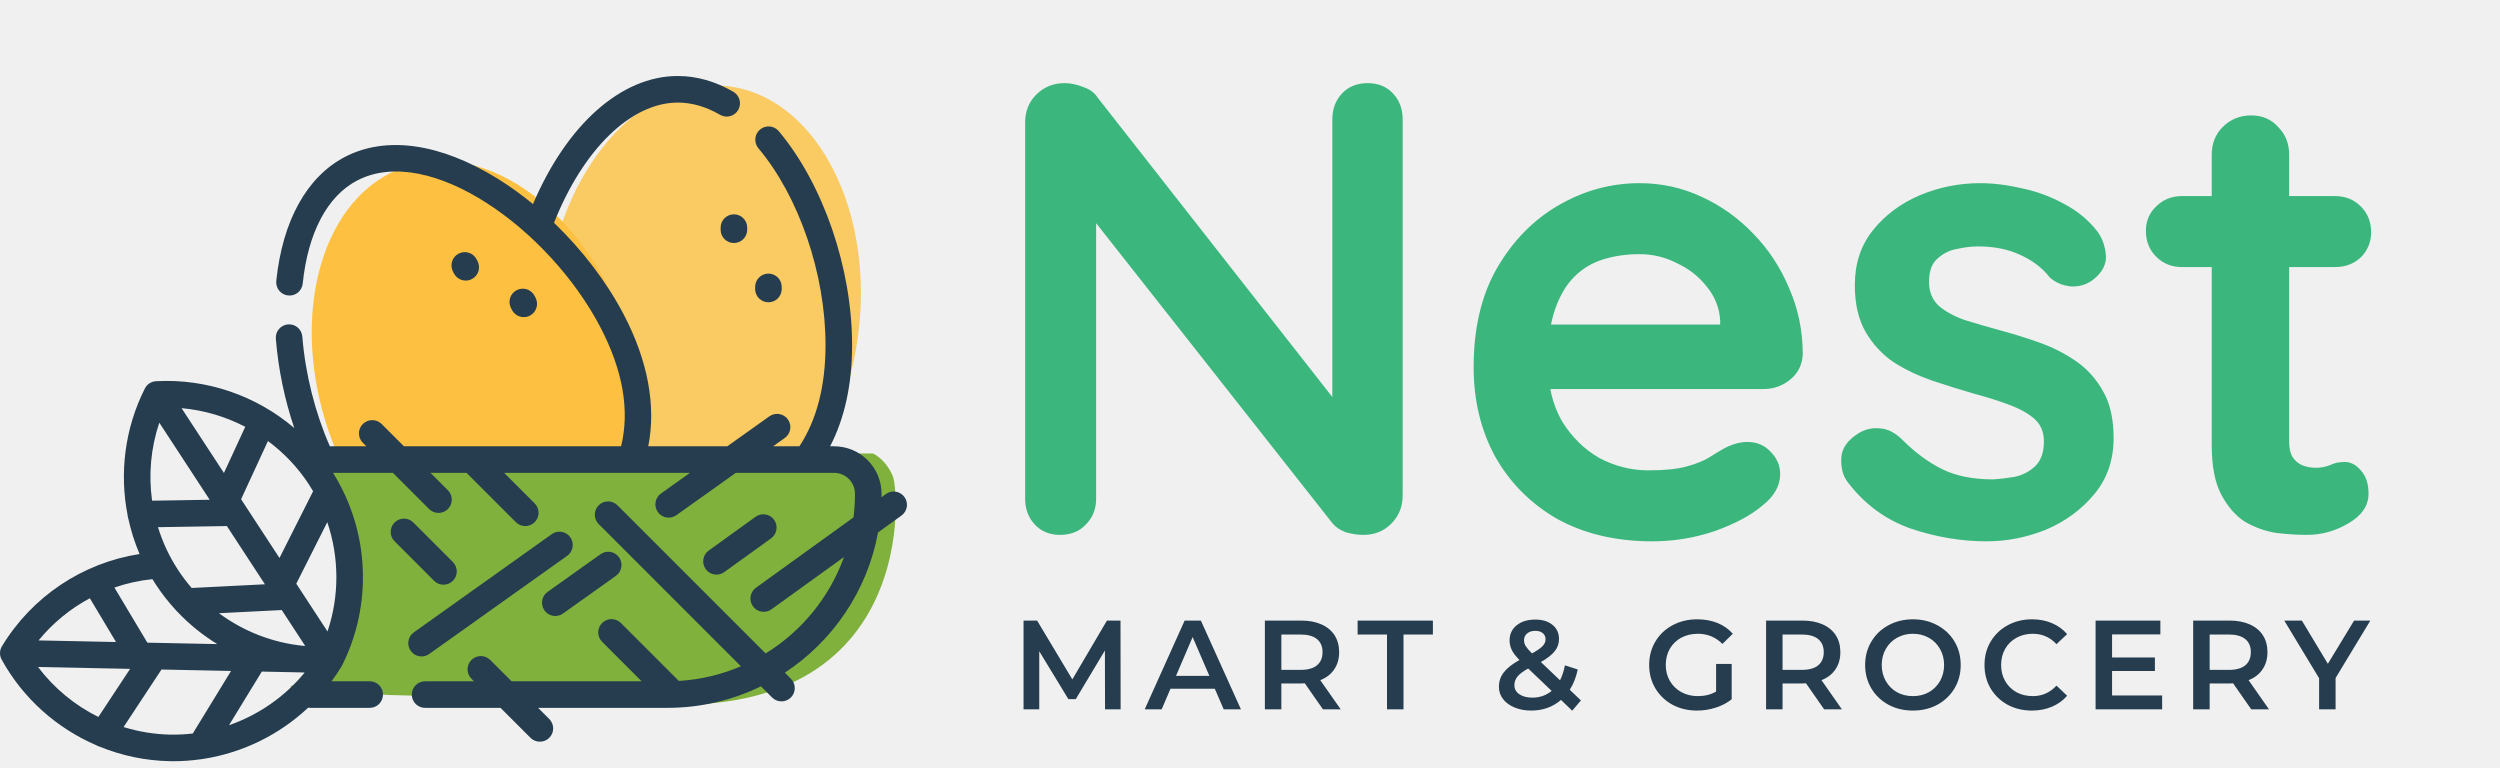
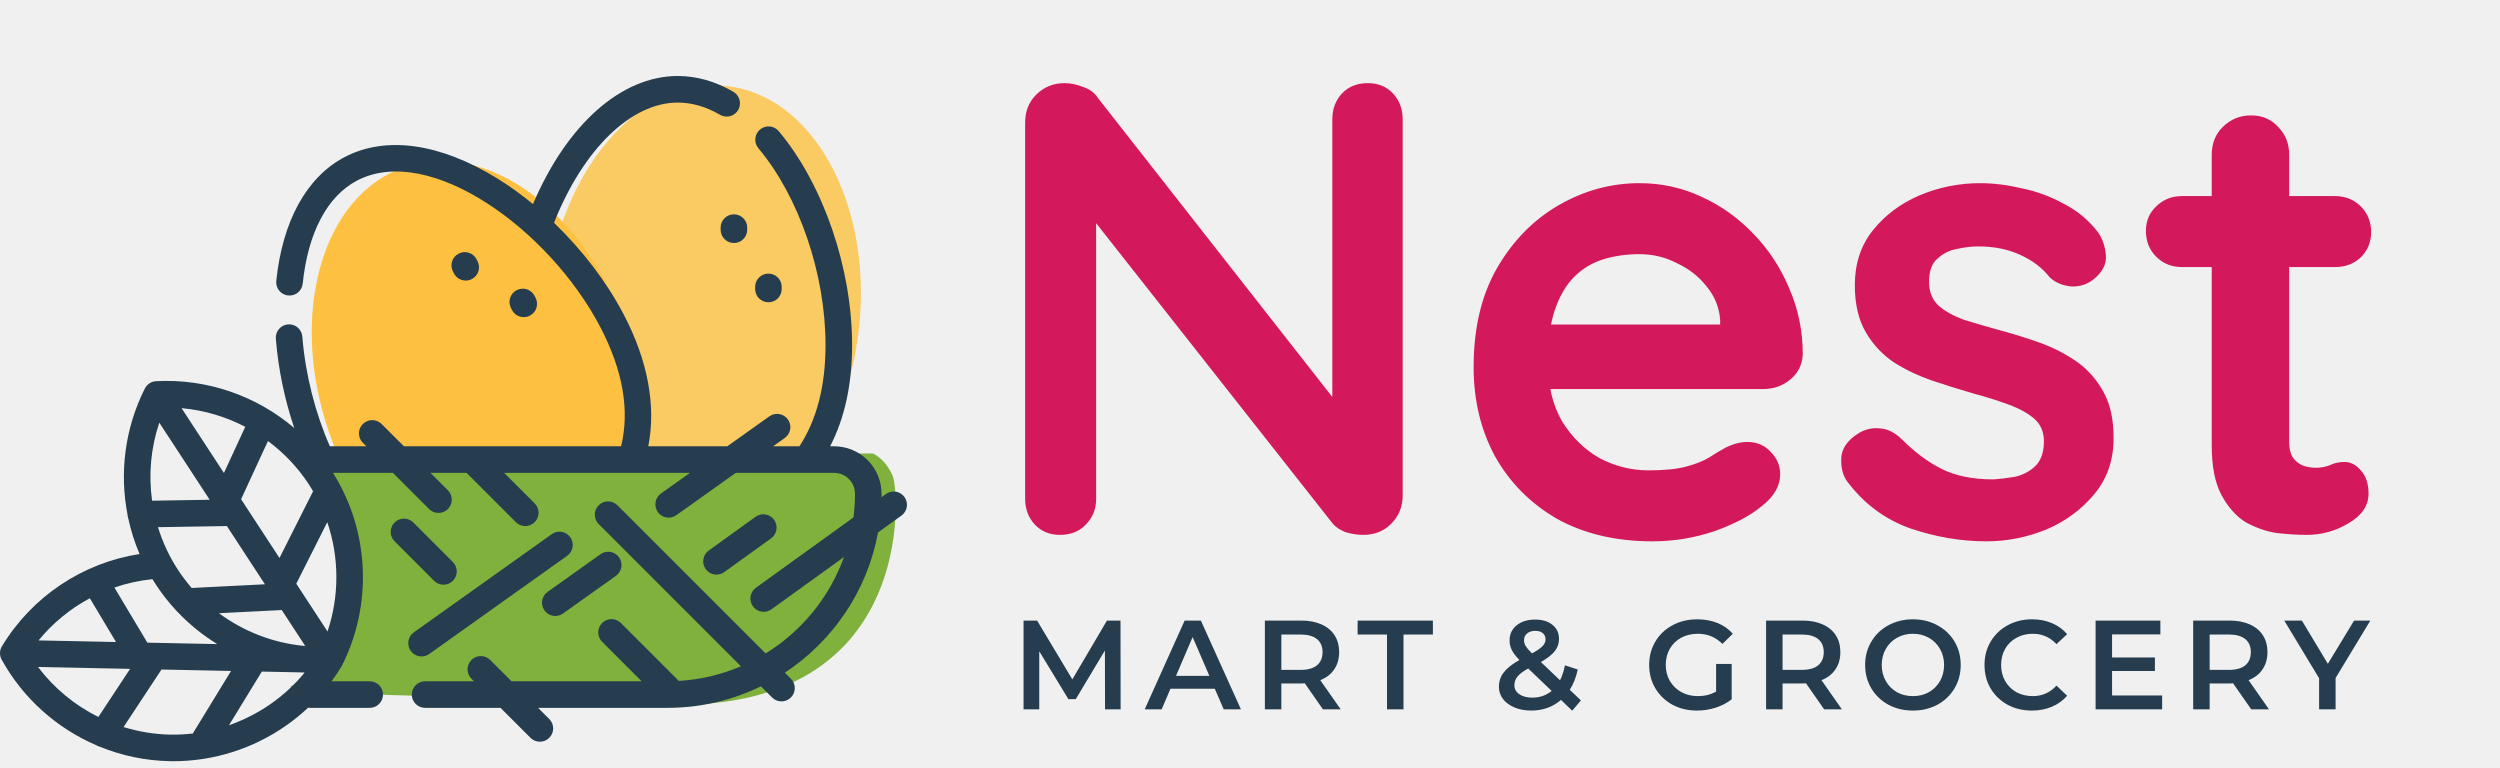
<svg xmlns="http://www.w3.org/2000/svg" width="215" height="66" viewBox="0 0 215 66" fill="none">
  <g clip-path="url(#clip0)">
    <ellipse opacity="0.8" cx="60.443" cy="26.667" rx="13.519" ry="19.377" transform="rotate(5.91321 60.4431 26.6666)" fill="#FDC040" />
    <ellipse cx="41.055" cy="32.706" rx="13.519" ry="19.377" transform="rotate(-18.8509 41.0546 32.7057)" fill="#FDC040" />
    <path d="M27 39H75.071C75.455 39.167 76.337 39.8 76.797 41C77.373 42.5 79 64.5 51.5 60C29.862 60 24.813 59.333 25.005 59C29 58 29.5 54 30 51C30.5 48 27 39 27 39Z" fill="#81B13D" />
    <path d="M63.117 18.432C62.486 18.432 61.974 18.944 61.974 19.575V19.757C61.974 20.389 62.486 20.9 63.117 20.9C63.748 20.9 64.26 20.389 64.26 19.757V19.575C64.26 18.944 63.748 18.432 63.117 18.432Z" fill="#253D4E" />
    <path d="M66.085 23.53C65.454 23.53 64.942 24.041 64.942 24.672V24.855C64.942 25.486 65.454 25.997 66.085 25.997C66.716 25.997 67.227 25.486 67.227 24.855V24.672C67.227 24.041 66.716 23.53 66.085 23.53Z" fill="#253D4E" />
    <path d="M41.067 22.457L40.982 22.295C40.69 21.735 40 21.518 39.441 21.811C38.881 22.103 38.665 22.793 38.957 23.352L39.041 23.514C39.245 23.905 39.643 24.128 40.055 24.128C40.233 24.128 40.414 24.087 40.583 23.998C41.142 23.706 41.359 23.016 41.067 22.457Z" fill="#253D4E" />
    <path d="M46.057 25.602L45.972 25.44C45.68 24.88 44.99 24.663 44.431 24.956C43.871 25.248 43.655 25.938 43.947 26.497L44.031 26.659C44.235 27.05 44.633 27.273 45.045 27.273C45.223 27.273 45.404 27.232 45.573 27.143C46.132 26.851 46.349 26.161 46.057 25.602Z" fill="#253D4E" />
    <path d="M38.947 48.334L35.549 44.935C35.103 44.489 34.379 44.489 33.933 44.935C33.487 45.381 33.487 46.105 33.933 46.551L37.331 49.95C37.555 50.173 37.847 50.284 38.139 50.284C38.432 50.284 38.724 50.173 38.947 49.95C39.394 49.503 39.394 48.78 38.947 48.334Z" fill="#253D4E" />
    <path d="M49.045 46.205C48.68 45.691 47.966 45.57 47.452 45.936L35.591 54.381C35.077 54.746 34.957 55.46 35.323 55.974C35.546 56.287 35.898 56.454 36.255 56.454C36.484 56.454 36.715 56.385 36.916 56.242L48.777 47.798C49.291 47.432 49.411 46.719 49.045 46.205Z" fill="#253D4E" />
    <path d="M53.239 47.928C52.873 47.414 52.16 47.294 51.645 47.66L47.092 50.901C46.578 51.267 46.458 51.981 46.824 52.495C47.047 52.808 47.399 52.975 47.756 52.975C47.985 52.975 48.217 52.906 48.418 52.763L52.97 49.521C53.484 49.156 53.604 48.442 53.239 47.928Z" fill="#253D4E" />
    <path d="M77.784 42.744C77.415 42.232 76.701 42.116 76.189 42.485L75.808 42.76C75.81 42.662 75.812 42.564 75.812 42.466C75.812 41.376 75.388 40.35 74.616 39.575C73.844 38.805 72.818 38.381 71.728 38.381H71.39C72.644 35.958 73.28 33.041 73.28 29.673C73.28 23.068 70.805 15.848 66.973 11.28C66.567 10.797 65.847 10.734 65.363 11.139C64.88 11.545 64.817 12.266 65.222 12.749C68.729 16.93 70.995 23.573 70.995 29.673C70.995 33.188 70.24 36.114 68.749 38.381H66.487L67.492 37.666C68.007 37.3 68.126 36.586 67.76 36.072C67.395 35.558 66.682 35.438 66.167 35.804L62.547 38.381H55.751C56.436 34.912 55.722 31.036 53.653 27.071C52.171 24.234 50.067 21.488 47.646 19.162C50.139 12.856 54.265 8.822 58.286 8.822C59.5 8.822 60.724 9.175 61.922 9.872C62.468 10.189 63.167 10.004 63.484 9.458C63.801 8.913 63.616 8.213 63.071 7.896C61.519 6.994 59.909 6.536 58.286 6.536C53.422 6.536 48.745 10.716 45.837 17.552C44.846 16.737 43.82 15.995 42.774 15.35C37.852 12.31 33.191 11.654 29.65 13.502C26.385 15.209 24.293 18.993 23.76 24.158C23.695 24.786 24.151 25.347 24.779 25.412C25.408 25.478 25.968 25.02 26.033 24.393C26.484 20.016 28.145 16.867 30.708 15.528C36.949 12.27 47.255 19.757 51.627 28.129C53.571 31.853 54.169 35.297 53.413 38.381H40.602C40.599 38.381 40.596 38.381 40.593 38.381H34.738L32.82 36.464C32.374 36.018 31.65 36.018 31.204 36.464C30.758 36.91 30.758 37.633 31.204 38.08L31.506 38.381H28.369C27.096 35.489 26.259 32.167 26 28.945C25.95 28.316 25.399 27.846 24.77 27.898C24.141 27.948 23.672 28.499 23.722 29.128C23.933 31.747 24.474 34.352 25.308 36.811C22.051 34.036 17.798 32.545 13.418 32.783C13.01 32.805 12.645 33.044 12.46 33.408C10.742 36.811 10.259 40.651 10.972 44.288C10.978 44.398 11 44.504 11.036 44.603C11.26 45.641 11.583 46.66 12.002 47.646C7.111 48.405 2.769 51.287 0.165 55.581C-0.046 55.931 -0.055 56.367 0.142 56.725C1.983 60.066 4.885 62.633 8.294 64.096C8.385 64.149 8.48 64.19 8.578 64.216C10.461 64.983 12.491 65.417 14.579 65.46C14.693 65.463 14.807 65.464 14.921 65.464C15.733 65.464 16.539 65.402 17.332 65.287C17.407 65.282 17.481 65.273 17.553 65.254C20.911 64.72 24.033 63.178 26.498 60.861C26.554 60.869 26.611 60.875 26.669 60.875H31.796C32.427 60.875 32.938 60.364 32.938 59.732C32.938 59.101 32.427 58.59 31.796 58.59H28.515C28.815 58.183 29.099 57.763 29.364 57.326C29.372 57.313 29.378 57.299 29.386 57.285C29.393 57.273 29.401 57.262 29.407 57.249C32.069 51.977 31.767 45.653 28.64 40.666H33.791L36.902 43.777C37.125 44 37.417 44.111 37.71 44.111C38.002 44.111 38.294 44 38.518 43.777C38.964 43.331 38.964 42.607 38.518 42.161L37.023 40.666H40.124L44.366 44.908C44.589 45.131 44.882 45.243 45.174 45.243C45.466 45.243 45.759 45.131 45.982 44.908C46.428 44.462 46.428 43.738 45.982 43.292L43.356 40.666H54.271C54.272 40.666 54.273 40.667 54.275 40.667C54.276 40.667 54.277 40.666 54.278 40.666H59.338L56.843 42.442C56.329 42.808 56.209 43.522 56.575 44.036C56.798 44.349 57.15 44.516 57.507 44.516C57.736 44.516 57.968 44.447 58.169 44.304L63.278 40.666H69.345C69.345 40.666 69.346 40.666 69.347 40.666C69.348 40.666 69.348 40.666 69.349 40.666H71.729C72.209 40.666 72.662 40.853 73.001 41.191C73.341 41.532 73.528 41.985 73.528 42.465C73.528 43.153 73.484 43.831 73.4 44.496L65.011 50.546C64.499 50.915 64.383 51.629 64.752 52.141C64.976 52.451 65.325 52.615 65.68 52.615C65.912 52.615 66.145 52.545 66.347 52.4L72.584 47.903C71.338 51.37 68.936 54.29 65.845 56.197L53.103 43.455C52.657 43.009 51.934 43.009 51.487 43.455C51.041 43.902 51.041 44.625 51.487 45.071L63.717 57.301C62.061 58.009 60.264 58.446 58.38 58.559L53.398 53.578C52.952 53.132 52.229 53.132 51.783 53.578C51.336 54.024 51.336 54.748 51.783 55.194L55.178 58.589H43.993L42.159 56.756C41.713 56.31 40.99 56.31 40.544 56.756C40.097 57.203 40.097 57.926 40.544 58.372L40.761 58.589H36.556C35.925 58.589 35.414 59.101 35.414 59.732C35.414 60.363 35.925 60.875 36.556 60.875H43.045L45.622 63.452C45.845 63.675 46.138 63.786 46.43 63.786C46.722 63.786 47.015 63.675 47.238 63.452C47.684 63.005 47.684 62.282 47.238 61.836L46.277 60.875H57.401C60.282 60.875 63.01 60.209 65.44 59.025L66.4 59.984C66.623 60.208 66.916 60.319 67.208 60.319C67.5 60.319 67.793 60.208 68.016 59.984C68.462 59.538 68.462 58.815 68.016 58.368L67.499 57.851C71.618 55.139 74.589 50.82 75.511 45.792L77.526 44.339C78.037 43.97 78.153 43.256 77.784 42.744ZM26.56 41.651C26.688 41.847 26.809 42.047 26.927 42.248L24.035 47.986L20.733 42.933L23.044 37.928C24.409 38.939 25.606 40.192 26.56 41.651ZM22.784 50.249L16.485 50.566C16.06 50.076 15.665 49.556 15.306 49.006C14.554 47.856 13.981 46.62 13.586 45.337L19.511 45.241L22.784 50.249ZM21.091 36.706L19.258 40.676L15.614 35.101C17.541 35.272 19.401 35.825 21.091 36.706ZM13.7 36.35L18.033 42.979L13.079 43.06C12.765 40.823 12.969 38.522 13.7 36.35ZM13.11 49.807C13.202 49.958 13.296 50.108 13.393 50.256C13.9 51.033 14.468 51.758 15.086 52.43C15.131 52.489 15.182 52.543 15.237 52.592C16.263 53.679 17.424 54.619 18.684 55.392L12.673 55.269L9.839 50.528C10.888 50.166 11.985 49.922 13.11 49.807ZM7.727 51.449L9.977 55.213L3.316 55.076C4.543 53.577 6.045 52.348 7.727 51.449ZM8.46 61.66C6.436 60.656 4.651 59.19 3.27 57.361L11.188 57.523L8.46 61.66ZM16.579 63.082C15.935 63.156 15.283 63.189 14.625 63.176C13.252 63.147 11.908 62.923 10.627 62.525L13.889 57.579L19.87 57.702L16.579 63.082ZM19.694 62.368L22.516 57.756L25.985 57.828C26.056 57.834 26.127 57.839 26.199 57.845C24.48 59.932 22.218 61.491 19.694 62.368ZM26.118 55.545C23.467 55.285 20.947 54.302 18.83 52.736L24.231 52.464L26.246 55.548L26.118 55.545ZM28.166 54.307L25.48 50.197L28.146 44.907C29.177 47.936 29.195 51.25 28.166 54.307Z" fill="#253D4E" />
    <path d="M66.571 44.703C66.202 44.191 65.488 44.075 64.976 44.444L60.95 47.347C60.438 47.717 60.322 48.431 60.691 48.943C60.915 49.252 61.264 49.417 61.619 49.417C61.851 49.417 62.084 49.347 62.286 49.201L66.313 46.298C66.825 45.929 66.94 45.215 66.571 44.703Z" fill="#253D4E" />
  </g>
  <path d="M95.033 61L95.022 55.942L92.515 60.128H91.883L89.376 56.008V61H88.025V53.37H89.191L92.221 58.428L95.197 53.37H96.363L96.374 61H95.033ZM104.474 59.234H100.659L99.906 61H98.446L101.879 53.37H103.275L106.719 61H105.237L104.474 59.234ZM104.005 58.122L102.566 54.787L101.138 58.122H104.005ZM113.772 61L112.213 58.766C112.147 58.773 112.049 58.776 111.919 58.776H110.196V61H108.779V53.37H111.919C112.58 53.37 113.154 53.479 113.641 53.697C114.135 53.915 114.513 54.227 114.774 54.634C115.036 55.041 115.167 55.525 115.167 56.084C115.167 56.658 115.025 57.152 114.742 57.566C114.465 57.981 114.066 58.289 113.543 58.493L115.298 61H113.772ZM113.739 56.084C113.739 55.597 113.579 55.223 113.259 54.961C112.939 54.7 112.471 54.569 111.853 54.569H110.196V57.61H111.853C112.471 57.61 112.939 57.479 113.259 57.218C113.579 56.949 113.739 56.571 113.739 56.084ZM119.283 54.569H116.755V53.37H123.229V54.569H120.7V61H119.283V54.569ZM135.208 61.12L134.248 60.193C133.536 60.804 132.682 61.109 131.687 61.109C131.156 61.109 130.68 61.022 130.259 60.847C129.837 60.673 129.507 60.433 129.267 60.128C129.027 59.816 128.907 59.463 128.907 59.071C128.907 58.598 129.045 58.184 129.322 57.828C129.598 57.465 130.048 57.109 130.673 56.76C130.368 56.455 130.15 56.171 130.019 55.91C129.888 55.641 129.823 55.365 129.823 55.081C129.823 54.544 130.023 54.111 130.422 53.784C130.829 53.45 131.367 53.283 132.036 53.283C132.653 53.283 133.147 53.435 133.518 53.741C133.889 54.038 134.074 54.446 134.074 54.961C134.074 55.354 133.95 55.703 133.703 56.008C133.464 56.313 133.068 56.622 132.515 56.934L134.161 58.504C134.343 58.148 134.485 57.719 134.586 57.218L135.687 57.577C135.542 58.253 135.313 58.834 135 59.321L135.96 60.237L135.208 61.12ZM132.036 54.253C131.738 54.253 131.502 54.329 131.327 54.482C131.153 54.627 131.066 54.82 131.066 55.059C131.066 55.234 131.113 55.401 131.207 55.561C131.302 55.714 131.483 55.924 131.752 56.193C132.188 55.953 132.49 55.746 132.657 55.572C132.831 55.39 132.919 55.194 132.919 54.983C132.919 54.758 132.839 54.58 132.679 54.449C132.526 54.318 132.312 54.253 132.036 54.253ZM131.785 59.997C132.417 59.997 132.969 59.805 133.442 59.419L131.425 57.49C130.989 57.73 130.68 57.962 130.499 58.188C130.324 58.406 130.237 58.653 130.237 58.929C130.237 59.249 130.379 59.507 130.662 59.703C130.946 59.899 131.32 59.997 131.785 59.997ZM147.584 57.098H148.924V60.139C148.532 60.451 148.074 60.691 147.551 60.858C147.028 61.025 146.49 61.109 145.938 61.109C145.16 61.109 144.459 60.942 143.834 60.608C143.209 60.266 142.719 59.797 142.363 59.202C142.006 58.606 141.828 57.934 141.828 57.185C141.828 56.437 142.006 55.764 142.363 55.169C142.719 54.573 143.209 54.108 143.834 53.773C144.466 53.432 145.175 53.261 145.96 53.261C146.599 53.261 147.18 53.366 147.704 53.577C148.227 53.788 148.666 54.097 149.022 54.504L148.129 55.376C147.547 54.794 146.846 54.504 146.025 54.504C145.487 54.504 145.008 54.616 144.586 54.842C144.172 55.067 143.845 55.383 143.605 55.79C143.373 56.197 143.256 56.662 143.256 57.185C143.256 57.694 143.373 58.151 143.605 58.558C143.845 58.965 144.172 59.285 144.586 59.518C145.008 59.75 145.484 59.866 146.014 59.866C146.61 59.866 147.133 59.736 147.584 59.474V57.098ZM156.875 61L155.317 58.766C155.251 58.773 155.153 58.776 155.022 58.776H153.3V61H151.883V53.37H155.022C155.684 53.37 156.258 53.479 156.745 53.697C157.239 53.915 157.617 54.227 157.878 54.634C158.14 55.041 158.271 55.525 158.271 56.084C158.271 56.658 158.129 57.152 157.846 57.566C157.569 57.981 157.17 58.289 156.647 58.493L158.401 61H156.875ZM156.843 56.084C156.843 55.597 156.683 55.223 156.363 54.961C156.043 54.7 155.575 54.569 154.957 54.569H153.3V57.61H154.957C155.575 57.61 156.043 57.479 156.363 57.218C156.683 56.949 156.843 56.571 156.843 56.084ZM164.51 61.109C163.733 61.109 163.032 60.942 162.407 60.608C161.782 60.266 161.291 59.797 160.935 59.202C160.579 58.598 160.401 57.926 160.401 57.185C160.401 56.444 160.579 55.775 160.935 55.179C161.291 54.576 161.782 54.108 162.407 53.773C163.032 53.432 163.733 53.261 164.51 53.261C165.288 53.261 165.989 53.432 166.614 53.773C167.239 54.108 167.729 54.573 168.086 55.169C168.442 55.764 168.62 56.437 168.62 57.185C168.62 57.934 168.442 58.606 168.086 59.202C167.729 59.797 167.239 60.266 166.614 60.608C165.989 60.942 165.288 61.109 164.51 61.109ZM164.51 59.866C165.019 59.866 165.477 59.754 165.884 59.529C166.291 59.296 166.61 58.976 166.843 58.569C167.075 58.155 167.192 57.694 167.192 57.185C167.192 56.676 167.075 56.218 166.843 55.812C166.61 55.397 166.291 55.078 165.884 54.852C165.477 54.62 165.019 54.504 164.51 54.504C164.002 54.504 163.544 54.62 163.137 54.852C162.73 55.078 162.41 55.397 162.178 55.812C161.945 56.218 161.829 56.676 161.829 57.185C161.829 57.694 161.945 58.155 162.178 58.569C162.41 58.976 162.73 59.296 163.137 59.529C163.544 59.754 164.002 59.866 164.51 59.866ZM174.743 61.109C173.973 61.109 173.275 60.942 172.65 60.608C172.033 60.266 171.546 59.797 171.19 59.202C170.841 58.606 170.667 57.934 170.667 57.185C170.667 56.437 170.845 55.764 171.201 55.169C171.557 54.573 172.044 54.108 172.661 53.773C173.286 53.432 173.984 53.261 174.754 53.261C175.379 53.261 175.949 53.37 176.465 53.588C176.981 53.806 177.417 54.122 177.773 54.536L176.858 55.397C176.306 54.801 175.626 54.504 174.82 54.504C174.296 54.504 173.828 54.62 173.413 54.852C172.999 55.078 172.676 55.394 172.443 55.801C172.211 56.208 172.095 56.669 172.095 57.185C172.095 57.701 172.211 58.162 172.443 58.569C172.676 58.976 172.999 59.296 173.413 59.529C173.828 59.754 174.296 59.866 174.82 59.866C175.626 59.866 176.306 59.565 176.858 58.962L177.773 59.834C177.417 60.248 176.978 60.564 176.455 60.782C175.939 61 175.368 61.109 174.743 61.109ZM185.944 59.812V61H180.221V53.37H185.791V54.558H181.638V56.542H185.322V57.708H181.638V59.812H185.944ZM193.605 61L192.047 58.766C191.981 58.773 191.883 58.776 191.752 58.776H190.03V61H188.613V53.37H191.752C192.414 53.37 192.988 53.479 193.475 53.697C193.969 53.915 194.347 54.227 194.608 54.634C194.87 55.041 195.001 55.525 195.001 56.084C195.001 56.658 194.859 57.152 194.576 57.566C194.299 57.981 193.9 58.289 193.377 58.493L195.131 61H193.605ZM193.573 56.084C193.573 55.597 193.413 55.223 193.093 54.961C192.773 54.7 192.305 54.569 191.687 54.569H190.03V57.61H191.687C192.305 57.61 192.773 57.479 193.093 57.218C193.413 56.949 193.573 56.571 193.573 56.084ZM200.861 58.308V61H199.444V58.33L196.447 53.37H197.962L200.196 57.087L202.453 53.37H203.848L200.861 58.308Z" fill="#253D4E" />
-   <path d="M117.633 7.15C118.521 7.15 119.243 7.446 119.798 8.038C120.353 8.63 120.63 9.37 120.63 10.258V42.614C120.63 43.577 120.297 44.391 119.631 45.056C119.002 45.685 118.207 46 117.245 46C116.764 46 116.264 45.926 115.746 45.778C115.265 45.593 114.895 45.352 114.636 45.056L92.825 17.362L94.267 16.474V42.892C94.267 43.78 93.972 44.52 93.379 45.112C92.825 45.704 92.085 46 91.159 46C90.272 46 89.55 45.704 88.995 45.112C88.44 44.52 88.162 43.78 88.162 42.892V10.536C88.162 9.573 88.477 8.778 89.106 8.149C89.772 7.483 90.586 7.15 91.548 7.15C92.066 7.15 92.603 7.261 93.157 7.483C93.713 7.668 94.12 7.964 94.379 8.371L115.524 35.344L114.58 36.01V10.258C114.58 9.37 114.858 8.63 115.413 8.038C115.968 7.446 116.708 7.15 117.633 7.15ZM142.106 46.555C138.961 46.555 136.223 45.907 133.892 44.612C131.598 43.281 129.822 41.486 128.564 39.229C127.343 36.972 126.732 34.419 126.732 31.57C126.732 28.24 127.398 25.41 128.73 23.078C130.099 20.71 131.875 18.898 134.058 17.64C136.241 16.381 138.554 15.752 140.996 15.752C142.883 15.752 144.659 16.141 146.324 16.918C148.026 17.695 149.524 18.768 150.819 20.137C152.114 21.469 153.132 23.023 153.872 24.799C154.649 26.575 155.037 28.462 155.037 30.46C155 31.348 154.649 32.069 153.983 32.624C153.317 33.179 152.54 33.457 151.652 33.457H130.451L128.786 27.907H149.154L147.933 29.017V27.518C147.859 26.445 147.471 25.483 146.768 24.633C146.102 23.782 145.251 23.116 144.215 22.634C143.216 22.116 142.143 21.858 140.996 21.858C139.886 21.858 138.85 22.006 137.888 22.302C136.926 22.598 136.093 23.097 135.39 23.8C134.687 24.503 134.132 25.447 133.725 26.631C133.318 27.814 133.115 29.313 133.115 31.126C133.115 33.124 133.522 34.826 134.336 36.232C135.187 37.601 136.26 38.656 137.555 39.395C138.887 40.099 140.293 40.45 141.773 40.45C143.142 40.45 144.233 40.339 145.047 40.117C145.861 39.895 146.509 39.636 146.99 39.34C147.508 39.007 147.97 38.73 148.377 38.508C149.043 38.175 149.672 38.008 150.264 38.008C151.078 38.008 151.744 38.285 152.262 38.84C152.817 39.395 153.095 40.043 153.095 40.783C153.095 41.782 152.577 42.688 151.541 43.502C150.579 44.316 149.228 45.038 147.489 45.667C145.75 46.259 143.956 46.555 142.106 46.555ZM158.849 41.394C158.479 40.876 158.312 40.209 158.349 39.395C158.386 38.581 158.867 37.879 159.792 37.286C160.384 36.916 161.013 36.769 161.679 36.843C162.345 36.88 162.993 37.212 163.622 37.842C164.695 38.914 165.823 39.747 167.007 40.339C168.191 40.931 169.671 41.227 171.447 41.227C172.002 41.19 172.613 41.116 173.279 41.005C173.945 40.857 174.518 40.561 174.999 40.117C175.517 39.636 175.776 38.914 175.776 37.953C175.776 37.139 175.499 36.491 174.944 36.01C174.389 35.529 173.649 35.122 172.724 34.789C171.836 34.456 170.837 34.142 169.727 33.846C168.58 33.513 167.396 33.142 166.175 32.736C164.991 32.328 163.899 31.811 162.9 31.181C161.901 30.515 161.087 29.646 160.458 28.573C159.829 27.5 159.515 26.149 159.515 24.521C159.515 22.672 160.033 21.099 161.069 19.804C162.105 18.509 163.437 17.51 165.065 16.807C166.73 16.104 168.469 15.752 170.282 15.752C171.429 15.752 172.631 15.9 173.889 16.197C175.147 16.456 176.35 16.899 177.497 17.529C178.644 18.12 179.606 18.916 180.383 19.915C180.79 20.47 181.03 21.136 181.104 21.913C181.178 22.69 180.827 23.393 180.05 24.022C179.495 24.466 178.847 24.669 178.107 24.633C177.367 24.558 176.757 24.299 176.276 23.855C175.647 23.041 174.796 22.394 173.723 21.913C172.687 21.432 171.484 21.192 170.115 21.192C169.56 21.192 168.95 21.265 168.284 21.413C167.655 21.524 167.1 21.802 166.619 22.246C166.138 22.653 165.897 23.319 165.897 24.244C165.897 25.095 166.175 25.779 166.73 26.297C167.285 26.779 168.025 27.186 168.95 27.518C169.912 27.814 170.929 28.11 172.002 28.407C173.112 28.703 174.241 29.054 175.388 29.461C176.535 29.868 177.589 30.404 178.551 31.07C179.513 31.736 180.29 32.606 180.882 33.679C181.474 34.715 181.77 36.047 181.77 37.675C181.77 39.562 181.215 41.172 180.105 42.504C178.995 43.836 177.608 44.853 175.943 45.556C174.278 46.222 172.576 46.555 170.837 46.555C168.654 46.555 166.471 46.185 164.288 45.445C162.105 44.668 160.292 43.318 158.849 41.394ZM187.655 16.863H200.808C201.696 16.863 202.436 17.159 203.028 17.75C203.62 18.343 203.916 19.082 203.916 19.971C203.916 20.822 203.62 21.543 203.028 22.135C202.436 22.69 201.696 22.968 200.808 22.968H187.655C186.767 22.968 186.027 22.672 185.435 22.079C184.843 21.488 184.547 20.747 184.547 19.86C184.547 19.009 184.843 18.305 185.435 17.75C186.027 17.159 186.767 16.863 187.655 16.863ZM193.593 9.925C194.555 9.925 195.332 10.258 195.924 10.924C196.553 11.553 196.868 12.348 196.868 13.31V38.008C196.868 38.526 196.96 38.952 197.145 39.285C197.367 39.617 197.645 39.858 197.978 40.006C198.348 40.154 198.736 40.228 199.143 40.228C199.587 40.228 199.994 40.154 200.364 40.006C200.734 39.821 201.16 39.728 201.641 39.728C202.159 39.728 202.621 39.969 203.028 40.45C203.472 40.931 203.694 41.597 203.694 42.448C203.694 43.484 203.121 44.335 201.974 45.001C200.864 45.667 199.661 46 198.366 46C197.589 46 196.72 45.944 195.758 45.834C194.833 45.685 193.945 45.371 193.094 44.89C192.28 44.372 191.595 43.595 191.04 42.559C190.485 41.523 190.208 40.099 190.208 38.285V13.31C190.208 12.348 190.522 11.553 191.151 10.924C191.817 10.258 192.631 9.925 193.593 9.925Z" fill="#3BB77E" />
+   <path d="M117.633 7.15C118.521 7.15 119.243 7.446 119.798 8.038C120.353 8.63 120.63 9.37 120.63 10.258V42.614C120.63 43.577 120.297 44.391 119.631 45.056C119.002 45.685 118.207 46 117.245 46C116.764 46 116.264 45.926 115.746 45.778C115.265 45.593 114.895 45.352 114.636 45.056L92.825 17.362L94.267 16.474V42.892C94.267 43.78 93.972 44.52 93.379 45.112C92.825 45.704 92.085 46 91.159 46C90.272 46 89.55 45.704 88.995 45.112C88.44 44.52 88.162 43.78 88.162 42.892V10.536C88.162 9.573 88.477 8.778 89.106 8.149C89.772 7.483 90.586 7.15 91.548 7.15C92.066 7.15 92.603 7.261 93.157 7.483C93.713 7.668 94.12 7.964 94.379 8.371L115.524 35.344L114.58 36.01V10.258C114.58 9.37 114.858 8.63 115.413 8.038C115.968 7.446 116.708 7.15 117.633 7.15ZM142.106 46.555C138.961 46.555 136.223 45.907 133.892 44.612C131.598 43.281 129.822 41.486 128.564 39.229C127.343 36.972 126.732 34.419 126.732 31.57C126.732 28.24 127.398 25.41 128.73 23.078C130.099 20.71 131.875 18.898 134.058 17.64C136.241 16.381 138.554 15.752 140.996 15.752C142.883 15.752 144.659 16.141 146.324 16.918C148.026 17.695 149.524 18.768 150.819 20.137C152.114 21.469 153.132 23.023 153.872 24.799C154.649 26.575 155.037 28.462 155.037 30.46C155 31.348 154.649 32.069 153.983 32.624C153.317 33.179 152.54 33.457 151.652 33.457H130.451L128.786 27.907H149.154L147.933 29.017V27.518C147.859 26.445 147.471 25.483 146.768 24.633C146.102 23.782 145.251 23.116 144.215 22.634C143.216 22.116 142.143 21.858 140.996 21.858C139.886 21.858 138.85 22.006 137.888 22.302C136.926 22.598 136.093 23.097 135.39 23.8C134.687 24.503 134.132 25.447 133.725 26.631C133.318 27.814 133.115 29.313 133.115 31.126C133.115 33.124 133.522 34.826 134.336 36.232C135.187 37.601 136.26 38.656 137.555 39.395C138.887 40.099 140.293 40.45 141.773 40.45C143.142 40.45 144.233 40.339 145.047 40.117C145.861 39.895 146.509 39.636 146.99 39.34C147.508 39.007 147.97 38.73 148.377 38.508C149.043 38.175 149.672 38.008 150.264 38.008C151.078 38.008 151.744 38.285 152.262 38.84C152.817 39.395 153.095 40.043 153.095 40.783C153.095 41.782 152.577 42.688 151.541 43.502C150.579 44.316 149.228 45.038 147.489 45.667C145.75 46.259 143.956 46.555 142.106 46.555ZM158.849 41.394C158.479 40.876 158.312 40.209 158.349 39.395C158.386 38.581 158.867 37.879 159.792 37.286C160.384 36.916 161.013 36.769 161.679 36.843C162.345 36.88 162.993 37.212 163.622 37.842C164.695 38.914 165.823 39.747 167.007 40.339C168.191 40.931 169.671 41.227 171.447 41.227C172.002 41.19 172.613 41.116 173.279 41.005C173.945 40.857 174.518 40.561 174.999 40.117C175.517 39.636 175.776 38.914 175.776 37.953C175.776 37.139 175.499 36.491 174.944 36.01C174.389 35.529 173.649 35.122 172.724 34.789C171.836 34.456 170.837 34.142 169.727 33.846C168.58 33.513 167.396 33.142 166.175 32.736C164.991 32.328 163.899 31.811 162.9 31.181C161.901 30.515 161.087 29.646 160.458 28.573C159.829 27.5 159.515 26.149 159.515 24.521C159.515 22.672 160.033 21.099 161.069 19.804C162.105 18.509 163.437 17.51 165.065 16.807C166.73 16.104 168.469 15.752 170.282 15.752C171.429 15.752 172.631 15.9 173.889 16.197C175.147 16.456 176.35 16.899 177.497 17.529C178.644 18.12 179.606 18.916 180.383 19.915C180.79 20.47 181.03 21.136 181.104 21.913C181.178 22.69 180.827 23.393 180.05 24.022C179.495 24.466 178.847 24.669 178.107 24.633C177.367 24.558 176.757 24.299 176.276 23.855C175.647 23.041 174.796 22.394 173.723 21.913C172.687 21.432 171.484 21.192 170.115 21.192C169.56 21.192 168.95 21.265 168.284 21.413C167.655 21.524 167.1 21.802 166.619 22.246C166.138 22.653 165.897 23.319 165.897 24.244C165.897 25.095 166.175 25.779 166.73 26.297C167.285 26.779 168.025 27.186 168.95 27.518C169.912 27.814 170.929 28.11 172.002 28.407C173.112 28.703 174.241 29.054 175.388 29.461C176.535 29.868 177.589 30.404 178.551 31.07C179.513 31.736 180.29 32.606 180.882 33.679C181.474 34.715 181.77 36.047 181.77 37.675C181.77 39.562 181.215 41.172 180.105 42.504C178.995 43.836 177.608 44.853 175.943 45.556C174.278 46.222 172.576 46.555 170.837 46.555C168.654 46.555 166.471 46.185 164.288 45.445C162.105 44.668 160.292 43.318 158.849 41.394ZM187.655 16.863H200.808C201.696 16.863 202.436 17.159 203.028 17.75C203.62 18.343 203.916 19.082 203.916 19.971C203.916 20.822 203.62 21.543 203.028 22.135C202.436 22.69 201.696 22.968 200.808 22.968H187.655C186.767 22.968 186.027 22.672 185.435 22.079C184.843 21.488 184.547 20.747 184.547 19.86C184.547 19.009 184.843 18.305 185.435 17.75C186.027 17.159 186.767 16.863 187.655 16.863ZM193.593 9.925C194.555 9.925 195.332 10.258 195.924 10.924C196.553 11.553 196.868 12.348 196.868 13.31V38.008C196.868 38.526 196.96 38.952 197.145 39.285C197.367 39.617 197.645 39.858 197.978 40.006C198.348 40.154 198.736 40.228 199.143 40.228C199.587 40.228 199.994 40.154 200.364 40.006C200.734 39.821 201.16 39.728 201.641 39.728C202.159 39.728 202.621 39.969 203.028 40.45C203.472 40.931 203.694 41.597 203.694 42.448C203.694 43.484 203.121 44.335 201.974 45.001C200.864 45.667 199.661 46 198.366 46C197.589 46 196.72 45.944 195.758 45.834C194.833 45.685 193.945 45.371 193.094 44.89C192.28 44.372 191.595 43.595 191.04 42.559C190.485 41.523 190.208 40.099 190.208 38.285V13.31C190.208 12.348 190.522 11.553 191.151 10.924C191.817 10.258 192.631 9.925 193.593 9.925Z" fill="#d3195b" />
  <defs>
    <clipPath id="clip0">
      <rect width="78" height="60" fill="white" transform="translate(0 6)" />
    </clipPath>
  </defs>
</svg>
